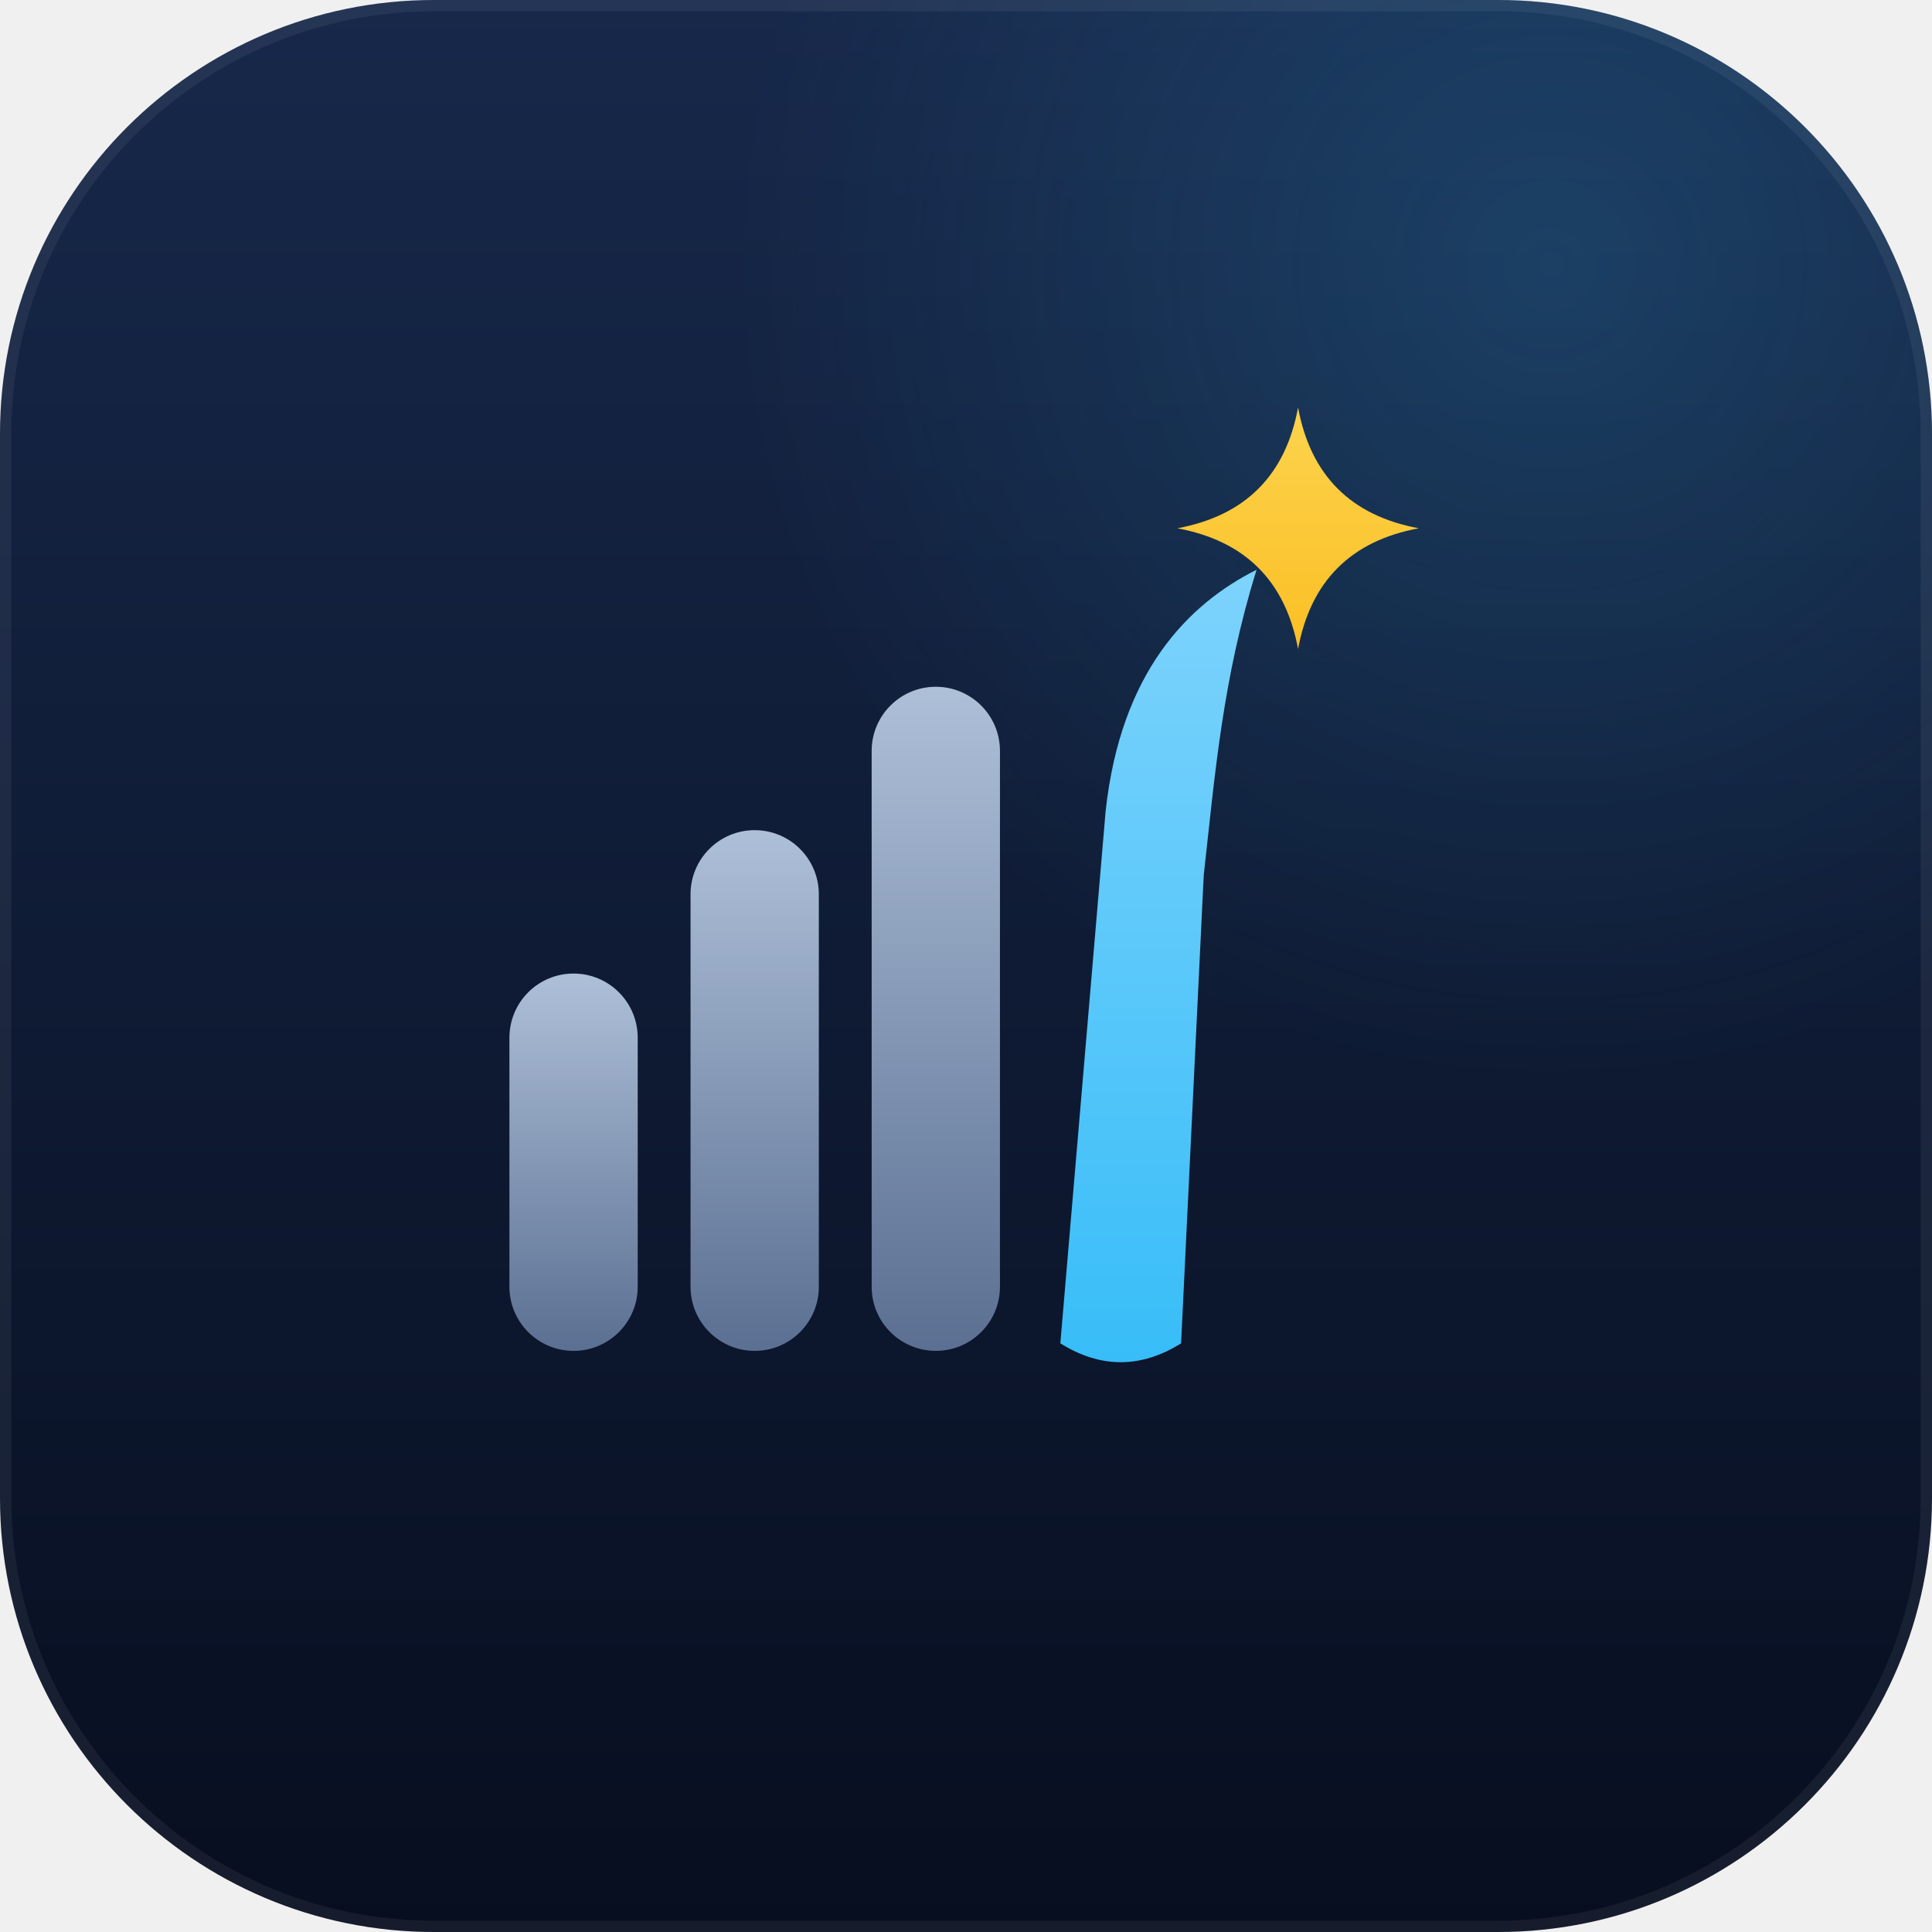
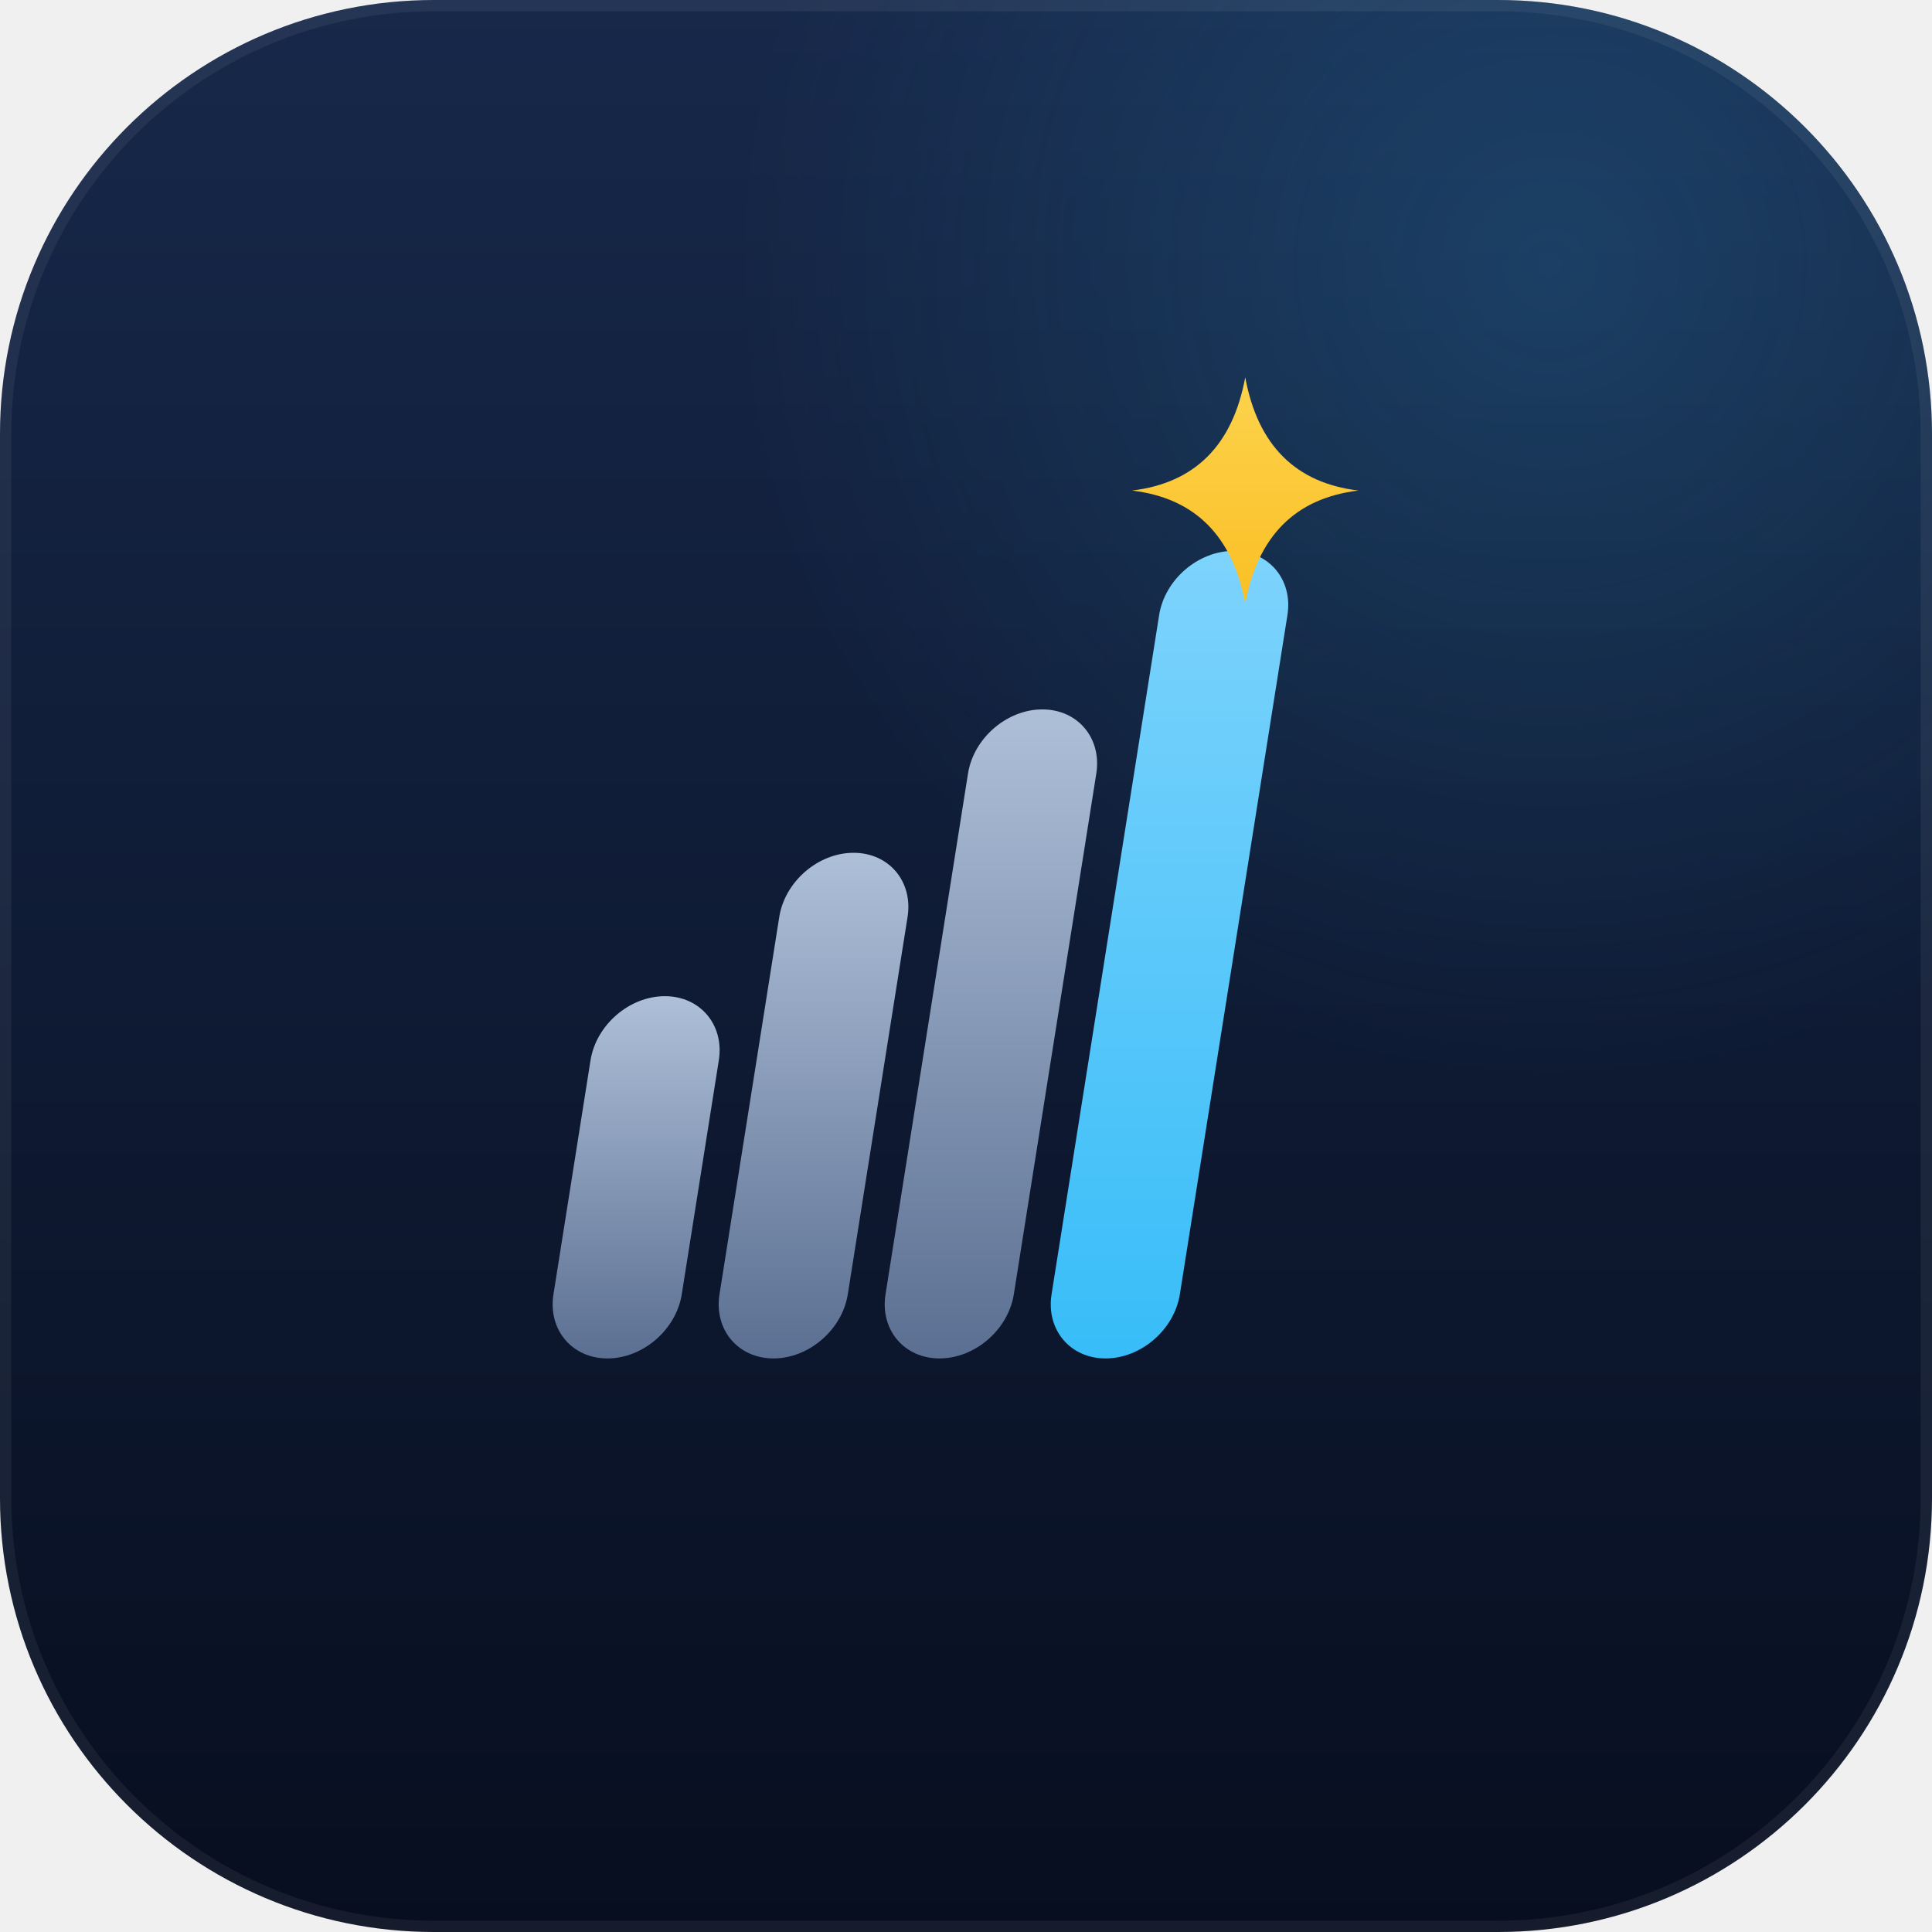
<svg xmlns="http://www.w3.org/2000/svg" viewBox="0 0 512 512" role="img" aria-label="The American Energy growth mark">
  <defs>
    <linearGradient id="tile" x1="0" y1="0" x2="0" y2="1">
      <stop offset="0" stop-color="#17284A" />
      <stop offset="1" stop-color="#070E1F" />
    </linearGradient>
    <radialGradient id="glow" cx="80%" cy="14%" r="70%">
      <stop offset="0" stop-color="#38BDF8" stop-opacity=".18" />
      <stop offset="60%" stop-color="#38BDF8" stop-opacity="0" />
    </radialGradient>
    <linearGradient id="steel" x1="0" y1="0" x2="0" y2="1">
      <stop offset="0" stop-color="#AEC0D8" />
      <stop offset="1" stop-color="#5B6F92" />
    </linearGradient>
    <linearGradient id="cyanG" x1="0" y1="0" x2="0" y2="1">
      <stop offset="0" stop-color="#7DD3FC" />
      <stop offset="1" stop-color="#38BDF8" />
    </linearGradient>
    <linearGradient id="spark" x1="0" y1="0" x2="0" y2="1">
      <stop offset="0" stop-color="#FCD34D" />
      <stop offset="1" stop-color="#FBBF24" />
    </linearGradient>
  </defs>
  <rect width="512" height="512" rx="115" fill="url(#tile)" />
  <rect width="512" height="512" rx="115" fill="url(#glow)" />
  <rect x="1.5" y="1.5" width="509" height="509" rx="113.5" fill="none" stroke="#ffffff" stroke-opacity=".06" stroke-width="3" />
-   <rect x="135" y="258" width="34" height="100" rx="17" fill="url(#steel)" />
-   <rect x="183" y="220" width="34" height="138" rx="17" fill="url(#steel)" />
-   <rect x="231" y="182" width="34" height="176" rx="17" fill="url(#steel)" />
-   <path d="M281 356 L293 215 C297 178 315 160 333 151 C324 180 322 205 319 232 L313 356 Q297 366 281 356 Z" fill="url(#cyanG)" />
-   <path d="M344 108 Q349 135 376 140 Q349 145 344 172 Q339 145 312 140 Q339 135 344 108 Z" fill="url(#spark)" />
+   <g transform="translate(51,0) skewX(-9)">
+     <rect x="150" y="264" width="34" height="96" rx="17" fill="url(#steel)" />
+     <rect x="194" y="226" width="34" height="134" rx="17" fill="url(#steel)" />
+     <rect x="238" y="188" width="34" height="172" rx="17" fill="url(#steel)" />
+     <rect x="282" y="146" width="34" height="214" rx="17" fill="url(#cyanG)" />
+   </g>
+   <path d="M330 100 Q335 127 360 130 Q335 133 330 160 Q325 133 300 130 Q325 127 330 100 Z" fill="url(#spark)" />
</svg>
